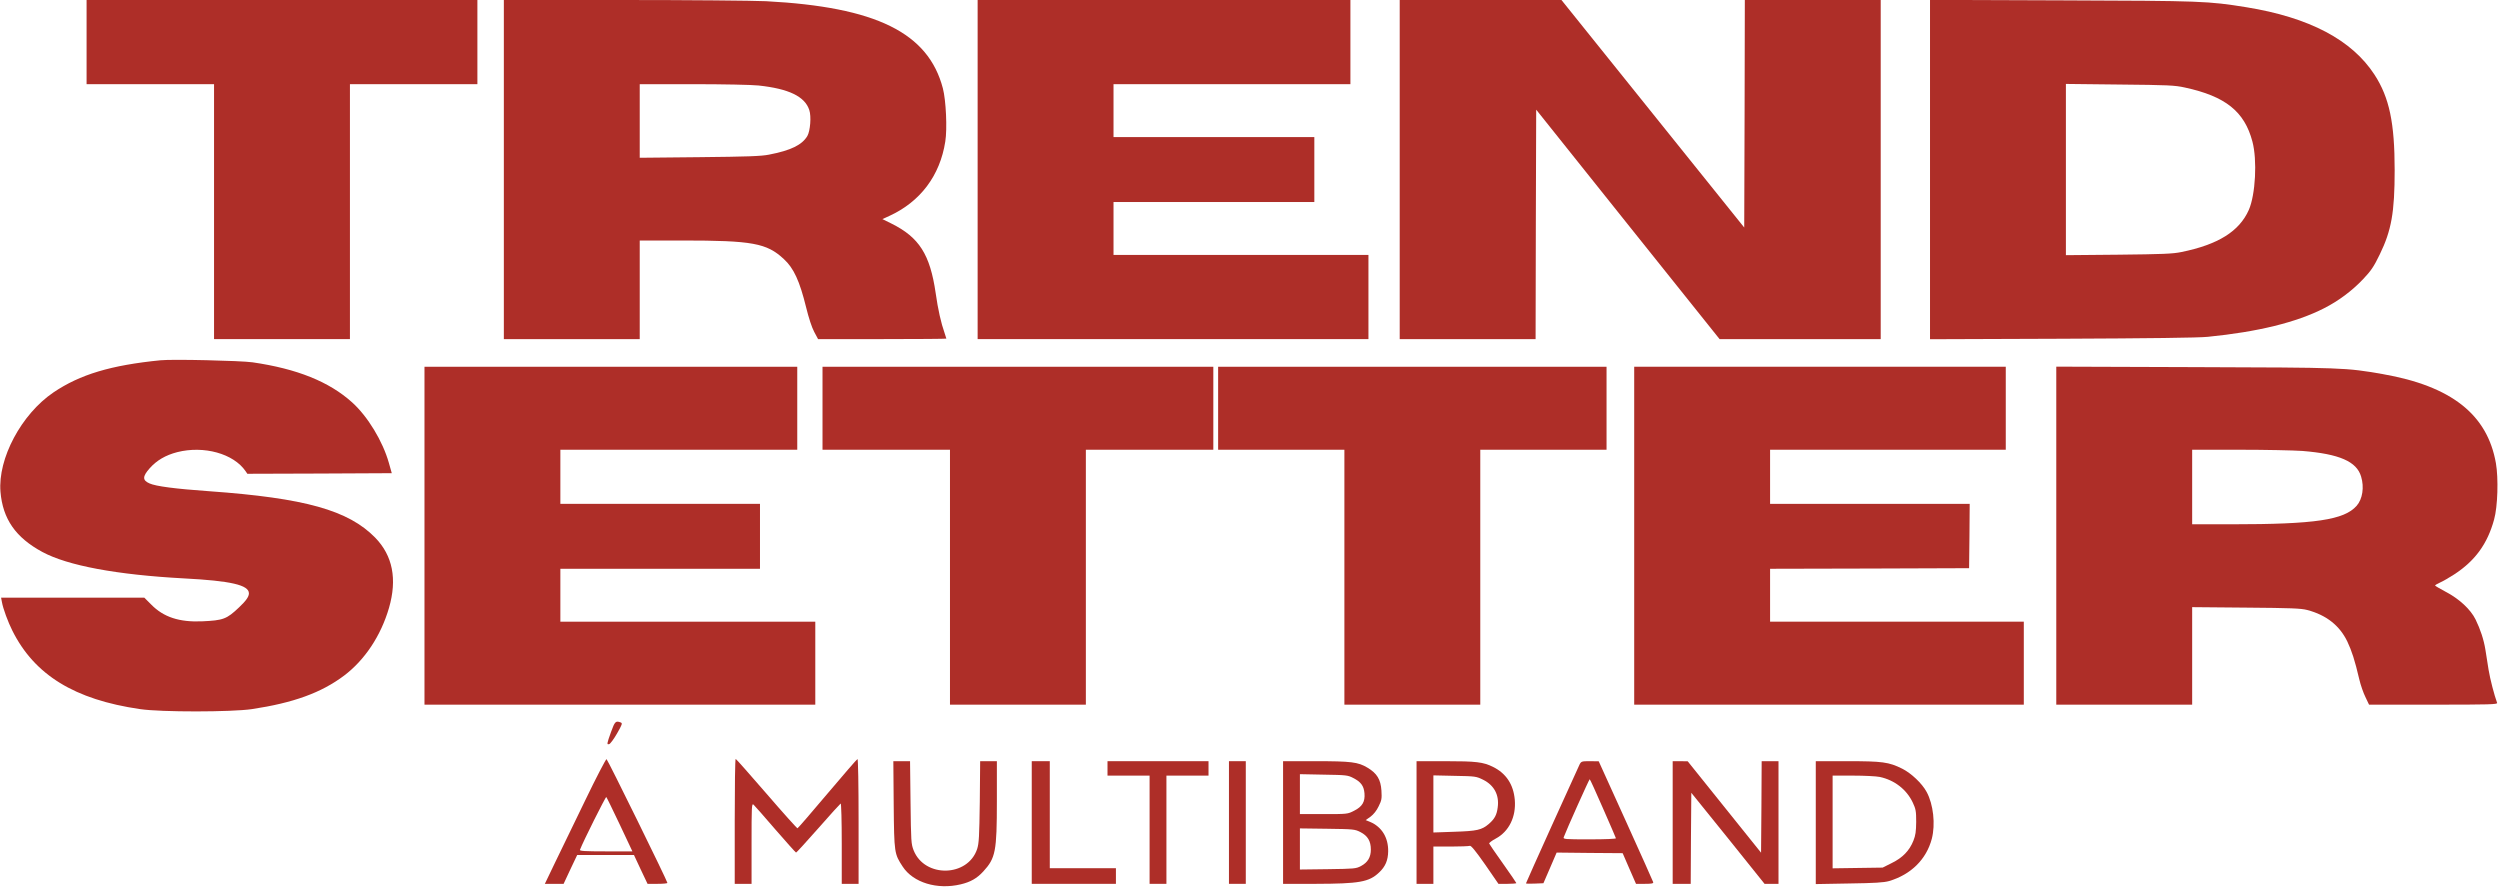
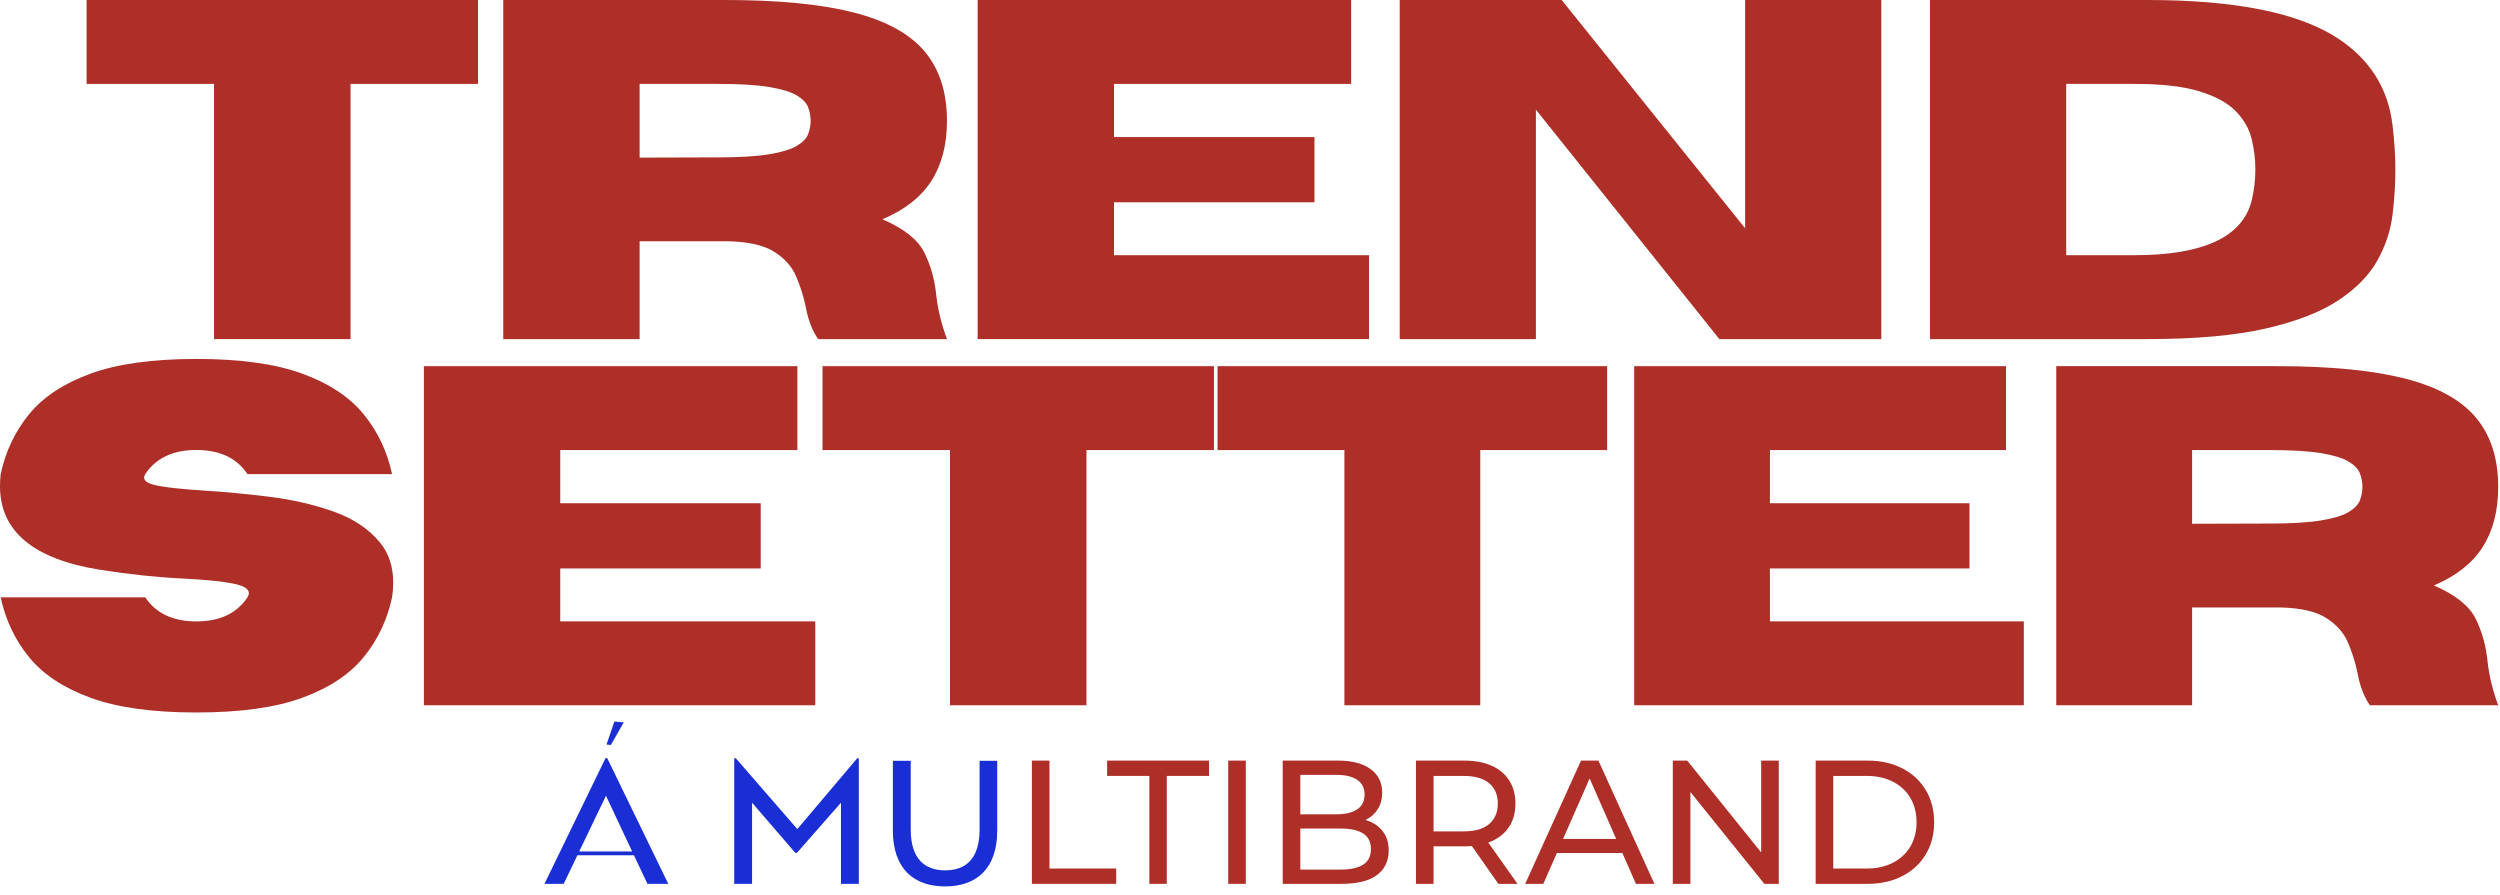
- <svg xmlns="http://www.w3.org/2000/svg" version="1.0" width="2079pt" height="744pt" viewBox="0 0 2079 744" preserveAspectRatio="xMidYMid meet">
-   <g transform="translate(0,744) scale(0.1,-0.1)" fill="#ae2e28" stroke="none">
-     <path d="M720 7090 l0 -350 530 0 530 0 0 -1060 0 -1060 565 0 565 0 0 1060 0 1060 530 0 530 0 0 350 0 350 -1625 0 -1625 0 0 -350z" />
-     <path d="M4190 6030 l0 -1410 565 0 565 0 0 410 0 410 353 0 c586 0 703 -22 845 -154 83 -76 132 -183 186 -403 21 -86 47 -166 67 -203 l32 -60 533 0 c294 0 534 2 534 4 0 2 -7 23 -15 47 -29 82 -55 196 -74 332 -47 322 -137 463 -368 578 l-75 37 57 26 c258 118 422 335 466 619 17 106 6 343 -20 442 -121 463 -556 677 -1471 725 -107 5 -642 10 -1187 10 l-993 0 0 -1410z m2118 699 c252 -27 385 -91 422 -204 18 -53 8 -174 -16 -216 -44 -74 -137 -120 -319 -155 -64 -13 -182 -17 -577 -21 l-498 -5 0 306 0 306 445 0 c246 0 489 -5 543 -11z" />
-     <path d="M8130 6030 l0 -1410 1625 0 1625 0 0 350 0 350 -1060 0 -1060 0 0 220 0 220 835 0 835 0 0 270 0 270 -835 0 -835 0 0 220 0 220 985 0 985 0 0 350 0 350 -1550 0 -1550 0 0 -1410z" />
-     <path d="M11640 6030 l0 -1410 565 0 565 0 2 954 3 954 762 -954 763 -954 670 0 670 0 0 1410 0 1410 -565 0 -565 0 -2 -946 -3 -946 -760 946 -760 946 -672 0 -673 0 0 -1410z" />
-     <path d="M16050 6030 l0 -1411 1098 4 c716 3 1137 8 1212 16 415 41 737 120 966 237 122 62 233 145 326 243 66 70 88 102 138 205 97 199 124 349 124 701 0 393 -44 603 -167 793 -188 290 -542 477 -1067 562 -319 51 -363 53 -1532 57 l-1098 4 0 -1411z m2120 682 c337 -73 495 -199 561 -449 41 -153 26 -442 -30 -569 -79 -178 -255 -288 -561 -350 -71 -15 -158 -18 -522 -22 l-438 -4 0 712 0 712 448 -5 c403 -4 456 -6 542 -25z" />
-     <path d="M1335 4444 c-413 -41 -669 -118 -890 -267 -267 -181 -464 -550 -441 -827 19 -226 126 -380 348 -500 211 -114 620 -190 1178 -220 388 -20 540 -55 540 -124 0 -28 -23 -61 -81 -116 -104 -99 -132 -109 -309 -117 -189 -8 -320 35 -422 139 l-58 58 -595 0 -596 0 7 -37 c9 -53 51 -167 87 -238 184 -368 517 -573 1062 -652 176 -26 759 -25 930 0 345 52 577 136 767 279 172 130 306 332 373 563 69 239 31 434 -115 584 -223 228 -584 329 -1380 386 -283 20 -444 41 -497 65 -59 26 -59 57 1 125 58 66 133 110 230 135 221 56 468 -12 568 -158 l15 -22 600 2 601 3 -24 85 c-51 181 -176 387 -306 504 -191 172 -457 279 -828 333 -100 14 -664 27 -765 17z" />
-     <path d="M3530 2985 l0 -1405 1625 0 1625 0 0 345 0 345 -1060 0 -1060 0 0 220 0 220 830 0 830 0 0 270 0 270 -830 0 -830 0 0 225 0 225 985 0 985 0 0 345 0 345 -1550 0 -1550 0 0 -1405z" />
-     <path d="M6840 4045 l0 -345 530 0 530 0 0 -1060 0 -1060 565 0 565 0 0 1060 0 1060 530 0 530 0 0 345 0 345 -1625 0 -1625 0 0 -345z" />
-     <path d="M10130 4045 l0 -345 525 0 525 0 0 -1060 0 -1060 565 0 565 0 0 1060 0 1060 525 0 525 0 0 345 0 345 -1615 0 -1615 0 0 -345z" />
-     <path d="M13590 2985 l0 -1405 1620 0 1620 0 0 345 0 345 -1055 0 -1055 0 0 220 0 220 828 2 827 3 3 268 2 267 -830 0 -830 0 0 225 0 225 980 0 980 0 0 345 0 345 -1545 0 -1545 0 0 -1405z" />
-     <path d="M17100 2986 l0 -1406 565 0 565 0 0 406 0 405 448 -4 c376 -3 457 -6 510 -20 158 -42 268 -129 332 -261 38 -81 62 -154 100 -316 11 -47 34 -113 51 -147 l30 -63 536 0 c470 0 534 2 529 15 -23 62 -58 196 -71 275 -8 52 -20 126 -26 165 -14 87 -42 171 -82 253 -41 84 -137 173 -251 232 -47 25 -86 48 -86 51 0 3 19 15 42 25 24 10 76 41 117 67 175 114 277 255 332 457 30 107 37 342 15 468 -71 405 -370 641 -941 741 -311 54 -324 54 -1562 58 l-1153 4 0 -1405z m2046 704 c309 -25 452 -88 489 -213 27 -89 12 -187 -37 -243 -104 -118 -345 -154 -1040 -154 l-328 0 0 310 0 310 394 0 c216 0 451 -5 522 -10z" />
-     <path d="M5081 1352 c-36 -101 -36 -105 -15 -100 9 2 38 41 65 88 43 75 47 86 31 92 -42 16 -49 9 -81 -80z" />
-     <path d="M4866 783 c-93 -192 -206 -426 -252 -520 l-83 -173 78 0 78 0 56 120 57 120 236 0 236 0 56 -120 57 -120 82 0 c46 0 83 3 83 8 -1 17 -497 1026 -506 1029 -5 2 -86 -153 -178 -344z m288 -200 l105 -223 -221 0 c-177 0 -219 3 -215 13 26 69 214 444 219 439 4 -4 54 -107 112 -229z" />
-     <path d="M6110 610 l0 -520 70 0 70 0 0 336 c0 304 1 335 16 323 8 -7 90 -100 181 -206 92 -106 170 -193 173 -193 4 0 87 91 185 202 98 112 182 204 186 206 5 2 9 -147 9 -332 l0 -336 70 0 70 0 0 521 c0 304 -4 519 -9 517 -5 -1 -117 -131 -250 -288 -132 -157 -244 -286 -249 -288 -4 -1 -120 128 -257 287 -138 159 -253 290 -257 290 -5 1 -8 -233 -8 -519z" />
-     <path d="M7432 748 c4 -403 5 -408 75 -515 87 -133 287 -194 483 -147 80 19 134 49 187 107 102 111 113 166 113 585 l0 332 -69 0 -70 0 -3 -337 c-4 -292 -7 -346 -22 -393 -77 -234 -436 -242 -528 -12 -21 54 -22 72 -26 400 l-4 342 -69 0 -70 0 3 -362z" />
-     <path d="M8580 600 l0 -510 350 0 350 0 0 65 0 65 -275 0 -275 0 0 445 0 445 -75 0 -75 0 0 -510z" />
-     <path d="M9210 1050 l0 -60 175 0 175 0 0 -450 0 -450 70 0 70 0 0 450 0 450 175 0 175 0 0 60 0 60 -420 0 -420 0 0 -60z" />
-     <path d="M10220 600 l0 -510 70 0 70 0 0 510 0 510 -70 0 -70 0 0 -510z" />
-     <path d="M10670 600 l0 -510 273 0 c361 1 442 15 525 94 52 48 75 101 76 176 2 114 -53 204 -150 245 l-37 15 41 29 c25 19 50 50 67 86 25 50 27 64 23 131 -6 92 -37 143 -116 190 -78 47 -135 54 -434 54 l-268 0 0 -510z m584 370 c63 -32 88 -66 93 -127 6 -70 -18 -111 -86 -145 -54 -28 -56 -28 -253 -28 l-198 0 0 166 0 166 198 -4 c187 -3 200 -4 246 -28z m60 -450 c60 -31 86 -75 86 -145 0 -64 -26 -107 -82 -137 -41 -22 -56 -23 -275 -26 l-233 -3 0 171 0 171 228 -3 c220 -3 229 -4 276 -28z" />
-     <path d="M11780 600 l0 -510 70 0 70 0 0 155 0 155 144 0 c79 0 151 3 159 6 10 4 48 -42 127 -155 l111 -161 75 0 c41 0 74 3 74 6 0 3 -50 76 -111 162 -61 86 -113 161 -115 167 -2 5 22 24 54 41 111 59 171 182 159 323 -11 127 -72 220 -182 274 -81 40 -140 47 -395 47 l-240 0 0 -510z m555 355 c91 -46 134 -127 120 -229 -8 -64 -26 -96 -74 -138 -59 -50 -97 -59 -288 -65 l-173 -6 0 238 0 237 178 -4 c173 -3 178 -4 237 -33z" />
-     <path d="M13136 1083 c-21 -43 -446 -983 -446 -989 0 -3 33 -4 72 -2 l73 3 55 127 55 128 274 -3 275 -2 55 -127 56 -128 73 0 c57 0 73 3 70 14 -2 7 -104 236 -228 509 l-225 496 -72 1 c-69 0 -73 -1 -87 -27z m194 -364 c58 -132 107 -245 108 -250 2 -5 -85 -9 -218 -9 -207 0 -222 1 -216 18 21 57 211 482 216 482 3 0 52 -108 110 -241z" />
-     <path d="M13910 600 l0 -510 75 0 75 0 2 379 3 378 305 -378 304 -379 58 0 58 0 0 510 0 510 -70 0 -70 0 -2 -380 -3 -381 -305 380 -305 380 -62 1 -63 0 0 -510z" />
-     <path d="M15100 599 l0 -511 278 5 c212 3 289 8 331 20 183 54 311 181 356 352 31 120 13 286 -43 389 -38 71 -128 156 -204 194 -111 55 -164 62 -455 62 l-263 0 0 -511z m532 380 c123 -26 224 -105 275 -214 25 -53 28 -71 28 -160 -1 -80 -5 -111 -23 -156 -33 -83 -90 -142 -180 -186 l-76 -38 -208 -3 -208 -3 0 385 0 386 170 0 c93 0 193 -5 222 -11z" />
-   </g>
+ <svg xmlns="http://www.w3.org/2000/svg" width="1386" height="496" viewBox="0 0 1386 496" fill="none">
+   <path d="M194.339 188H118.662V46.514H48V0H265V46.514H194.339V188Z" fill="#AE2E28" />
+   <path d="M525 188H453.561C450.292 183.283 447.99 177.256 446.655 169.922C445.469 164.239 443.707 158.674 441.365 153.22C439.018 147.756 434.978 143.218 429.239 139.597C423.511 135.967 414.997 134.024 403.705 133.767H354.603V188H279V0H401.948C431.332 0 455.042 2.292 473.087 6.875C491.127 11.459 504.29 18.664 512.575 28.491C520.856 38.319 525 51.144 525 66.957C525 80.148 522.126 91.241 516.389 100.234C510.659 109.217 501.6 116.331 489.22 121.575C501.192 126.736 508.954 132.919 512.506 140.129C516.064 147.33 518.26 155.25 519.095 163.89C519.939 171.582 521.906 179.617 525 188ZM354.603 87.381L397.8 87.253C409.855 87.253 419.354 86.685 426.304 85.548C433.25 84.411 438.379 82.867 441.682 80.909C444.995 78.943 447.113 76.761 448.026 74.364C448.948 71.958 449.415 69.487 449.415 66.957C449.415 64.418 448.948 61.924 448.026 59.477C447.113 57.033 444.995 54.833 441.682 52.876C438.379 50.91 433.25 49.356 426.304 48.219C419.354 47.083 409.855 46.514 397.8 46.514H354.603V87.381Z" fill="#AE2E28" />
+   <path d="M759 188H542V0H749.072V46.514H617.602V75.996H728.739V112.151H617.602V141.486H759V188Z" fill="#AE2E28" />
+   <path d="M1043 188H953.211L851.503 60.797V188H776V0H865.792L967.497 126.562V0H1043V188Z" fill="#AE2E28" />
+   <path d="M1190.41 188H1070V0H1190.41C1239.66 0 1275.07 7.205 1296.63 21.616C1314.02 33.24 1323.93 49.053 1326.37 69.047C1327.46 77.692 1328 86.034 1328 94.073C1328 102.021 1327.47 110.336 1326.42 119.026C1325.38 127.717 1322.6 136.146 1318.08 144.309C1313.56 152.477 1306.39 159.834 1296.56 166.384C1286.74 172.938 1273.29 178.182 1256.19 182.115C1239.1 186.038 1217.17 188 1190.41 188ZM1183.26 141.486C1221.63 141.486 1243.33 131.361 1248.35 111.106C1249.69 105.422 1250.37 99.748 1250.37 94.073C1250.37 88.307 1249.67 82.605 1248.3 76.967C1246.91 71.334 1243.98 66.224 1239.5 61.64C1235.03 57.056 1228.32 53.39 1219.37 50.639C1210.43 47.889 1198.39 46.514 1183.26 46.514H1145.51V141.486H1183.26Z" fill="#AE2E28" />
+   <path d="M108.868 395C84.539 395 64.931 392.267 50.046 386.8C35.16 381.33 23.825 373.819 16.044 364.25C8.272 354.674 3.046 343.643 0.369 331.152H80.519C86.452 340.059 95.901 344.51 108.868 344.51C121.823 344.51 131.271 340.059 137.218 331.152C137.718 330.272 137.972 329.482 137.972 328.787C137.972 326.428 134.979 324.657 129.003 323.484C123.021 322.301 114.09 321.401 102.215 320.786C87.246 320.09 71.531 318.434 55.066 315.815C18.352 309.87 0 294.441 0 269.526C0 267.434 0.123 265.21 0.369 262.847C3.046 250.349 8.272 239.316 16.044 229.749C23.825 220.172 35.16 212.659 50.046 207.201C64.931 201.734 84.539 199 108.868 199C133.198 199 152.805 201.734 167.691 207.201C182.576 212.659 193.903 220.172 201.675 229.749C209.456 239.316 214.687 250.349 217.368 262.847H137.218C131.271 253.931 121.823 249.472 108.868 249.472C95.901 249.472 86.452 253.931 80.519 262.847C80.098 263.545 79.887 264.2 79.887 264.811C79.887 266.916 82.748 268.471 88.471 269.47C94.202 270.475 102.654 271.323 113.818 272.021C124.983 272.717 136.875 273.855 149.505 275.433C162.131 277.001 173.94 279.726 184.929 283.615C195.926 287.507 204.523 293.256 210.715 300.862C215.569 306.724 218 314.154 218 323.154C218 325.685 217.789 328.356 217.368 331.152C214.687 343.643 209.456 354.674 201.675 364.25C193.903 373.819 182.576 381.33 167.691 386.8C152.805 392.267 133.198 395 108.868 395Z" fill="#AE2E28" />
+   <path d="M452 391H235V203H442.072V249.514H310.602V278.997H421.739V315.151H310.602V344.485H452V391Z" fill="#AE2E28" />
+   <path d="M602.34 391H526.662V249.514H456V203H673V249.514H602.34V391Z" fill="#AE2E28" />
+   <path d="M820.664 391H745.337V249.514H675V203H891V249.514H820.664V391Z" fill="#AE2E28" />
+   <path d="M1122 391H906V203H1112.12V249.514H981.254V278.997H1091.88V315.151H981.254V344.485H1122V391Z" fill="#AE2E28" />
+   <path d="M1385 391H1313.85C1310.6 386.284 1308.3 380.255 1306.97 372.922C1305.79 367.239 1304.04 361.675 1301.71 356.221C1299.37 350.755 1295.34 346.218 1289.63 342.596C1283.92 338.968 1275.44 337.023 1264.2 336.768H1215.3V391H1140V203H1262.45C1291.71 203 1315.33 205.292 1333.3 209.875C1351.26 214.459 1364.37 221.664 1372.63 231.492C1380.87 241.32 1385 254.143 1385 269.956C1385 283.148 1382.14 294.24 1376.42 303.233C1370.72 312.217 1361.7 319.331 1349.37 324.574C1361.29 329.735 1369.02 335.92 1372.56 343.128C1376.1 350.329 1378.29 358.25 1379.12 366.889C1379.96 374.581 1381.92 382.617 1385 391ZM1215.3 290.38L1258.32 290.252C1270.32 290.252 1279.78 289.685 1286.71 288.548C1293.62 287.411 1298.73 285.866 1302.02 283.91C1305.32 281.943 1307.43 279.761 1308.34 277.364C1309.26 274.957 1309.72 272.486 1309.72 269.956C1309.72 267.418 1309.26 264.924 1308.34 262.477C1307.43 260.032 1305.32 257.832 1302.02 255.877C1298.73 253.91 1293.62 252.356 1286.71 251.219C1279.78 250.082 1270.32 249.514 1258.32 249.514H1215.3V290.38Z" fill="#AE2E28" />
+   <path d="M336.257 412.775L340.63 400L345.821 400.487L338.664 413L336.257 412.775Z" fill="#192ED5" />
+   <path d="M1006.61 490V421.68H1035.4C1042.69 421.68 1049.09 423.111 1054.62 425.974C1060.22 428.837 1064.55 432.839 1067.61 437.979C1070.73 443.119 1072.29 449.073 1072.29 455.84C1072.29 462.607 1070.73 468.56 1067.61 473.701C1064.55 478.841 1060.22 482.842 1054.62 485.705C1049.09 488.568 1042.69 490 1035.4 490H1006.61ZM1016.37 481.509H1034.81C1040.47 481.509 1045.35 480.435 1049.45 478.288C1053.62 476.141 1056.84 473.147 1059.11 469.309C1061.39 465.405 1062.53 460.915 1062.53 455.84C1062.53 450.699 1061.39 446.21 1059.11 442.371C1056.84 438.532 1053.62 435.539 1049.45 433.392C1045.35 431.245 1040.47 430.171 1034.81 430.171H1016.37V481.509Z" fill="#AE2E28" />
+   <path d="M927.401 490V421.68H935.404L980.593 477.8H976.396V421.68H986.156V490H978.153L932.964 433.88H937.161V490H927.401Z" fill="#AE2E28" />
+   <path d="M845.571 490L876.51 421.68H886.173L917.21 490H906.962L879.341 427.145H883.245L855.624 490H845.571ZM858.747 472.92L861.382 465.112H899.837L902.667 472.92H858.747Z" fill="#AE2E28" />
+   <path d="M785.004 490V421.68H811.649C817.635 421.68 822.743 422.623 826.972 424.51C831.201 426.397 834.455 429.13 836.732 432.709C839.01 436.287 840.148 440.549 840.148 445.494C840.148 450.439 839.01 454.701 836.732 458.28C834.455 461.793 831.201 464.494 826.972 466.381C822.743 468.267 817.635 469.211 811.649 469.211H790.372L794.764 464.721V490H785.004ZM830.681 490L813.308 465.209H823.751L841.319 490H830.681ZM794.764 465.697L790.372 460.915H811.356C817.603 460.915 822.32 459.581 825.508 456.913C828.762 454.181 830.388 450.374 830.388 445.494C830.388 440.614 828.762 436.84 825.508 434.173C822.32 431.505 817.603 430.171 811.356 430.171H790.372L794.764 425.291V465.697Z" fill="#AE2E28" />
+   <path d="M711.137 490V421.68H741.783C749.656 421.68 755.708 423.274 759.937 426.462C764.166 429.585 766.281 433.88 766.281 439.345C766.281 443.054 765.435 446.177 763.743 448.715C762.117 451.253 759.904 453.205 757.107 454.571C754.309 455.937 751.283 456.621 748.03 456.621L749.787 453.693C753.691 453.693 757.139 454.376 760.132 455.742C763.125 457.109 765.5 459.126 767.257 461.793C769.014 464.396 769.892 467.649 769.892 471.553C769.892 477.409 767.68 481.964 763.255 485.217C758.896 488.406 752.389 490 743.735 490H711.137ZM720.897 482.094H743.345C748.746 482.094 752.877 481.183 755.74 479.361C758.603 477.539 760.035 474.677 760.035 470.773C760.035 466.803 758.603 463.908 755.74 462.086C752.877 460.264 748.746 459.353 743.345 459.353H720.019V451.448H740.905C745.85 451.448 749.689 450.537 752.422 448.715C755.155 446.893 756.521 444.16 756.521 440.517C756.521 436.873 755.155 434.14 752.422 432.318C749.689 430.496 745.85 429.585 740.905 429.585H720.897V482.094Z" fill="#AE2E28" />
+   <path d="M680.923 490V421.68H690.683V490H680.923Z" fill="#AE2E28" />
+   <path d="M637.207 490V430.171H613.783V421.68H670.293V430.171H646.869V490H637.207Z" fill="#AE2E28" />
+   <path d="M572.076 490V421.68H581.836V481.509H618.827V490H572.076Z" fill="#AE2E28" />
+   <path d="M523.938 491.43C506.888 491.43 495.008 481.86 495.008 460.41V421.8H504.908V459.86C504.908 476.03 512.498 482.52 524.048 482.52C535.378 482.52 543.078 476.14 543.078 459.86V421.8H552.868V460.41C552.868 481.86 541.098 491.43 523.938 491.43Z" fill="#192ED5" />
+   <path d="M407.05 490V420.37H407.93L442.03 459.64L475.25 420.37H476.13V490H466.23V445.01L441.81 472.84H440.93L416.95 445.01V490H407.05Z" fill="#192ED5" />
+   <path d="M301.85 490L335.73 420.26H336.61L370.49 490H358.94L351.46 474.16H320.11L312.52 490H301.85ZM321.1 472.07H350.47L335.95 441.16L321.1 472.07Z" fill="#192ED5" />
</svg>
